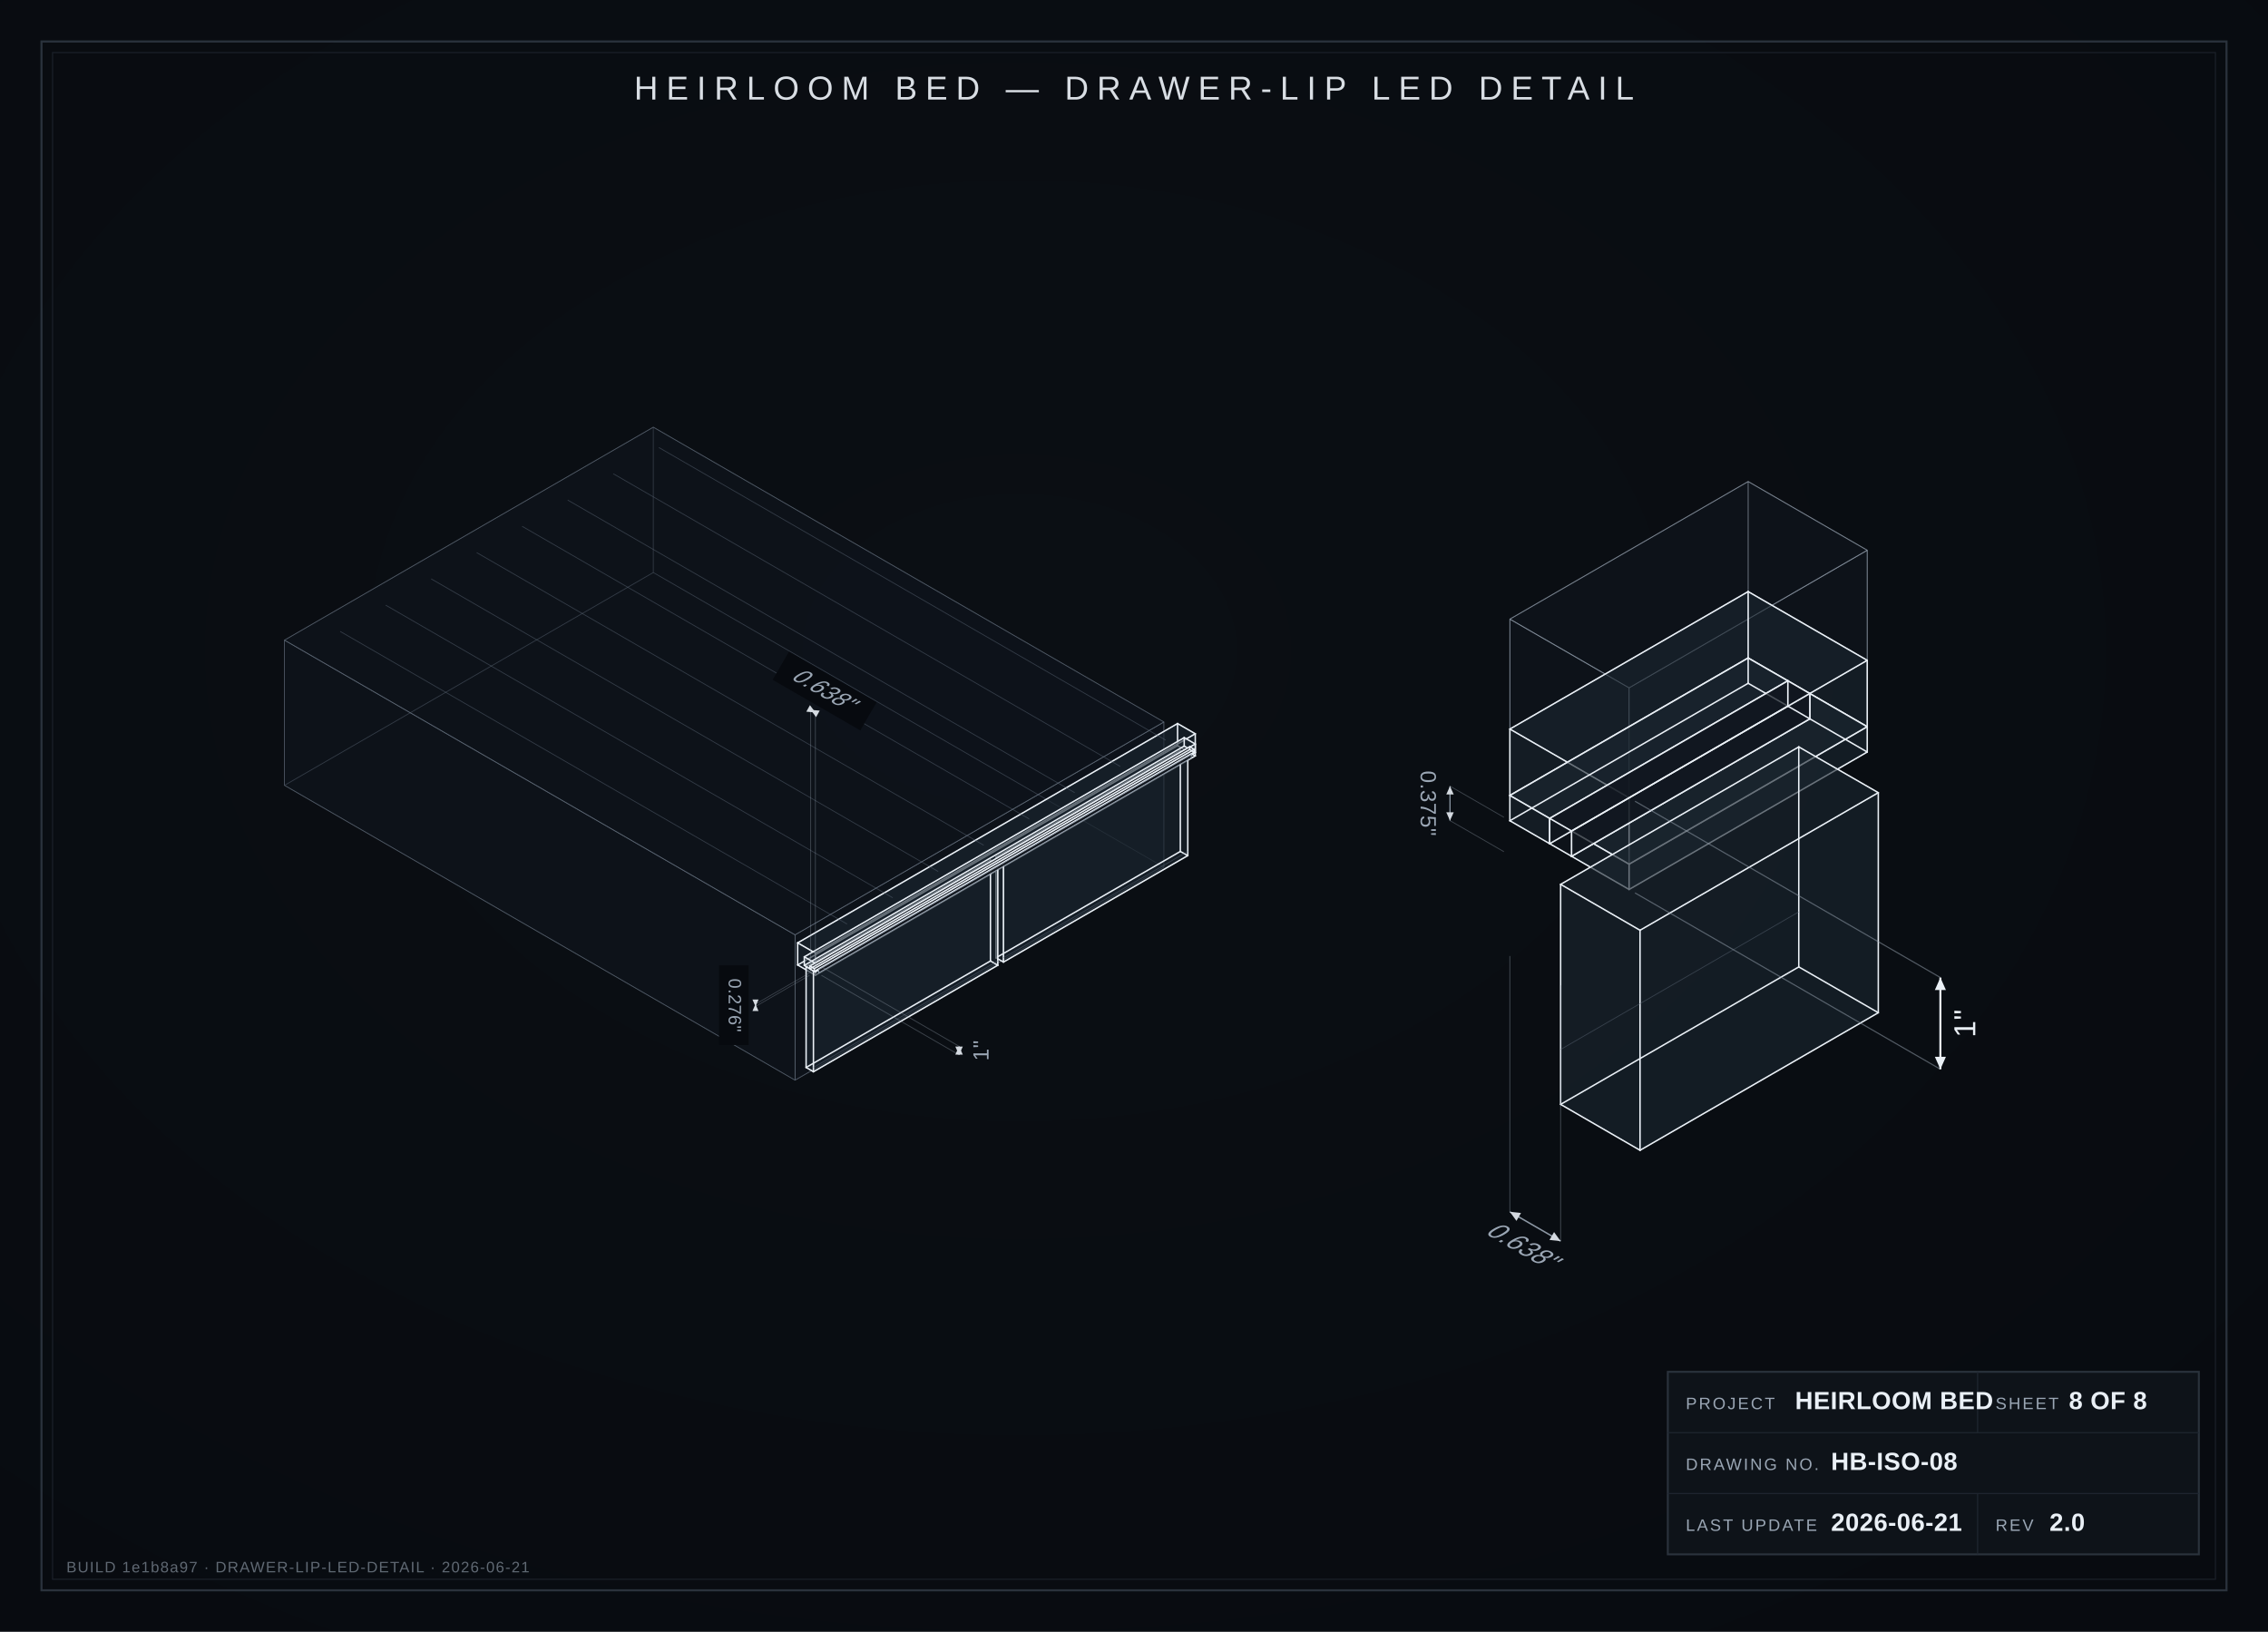
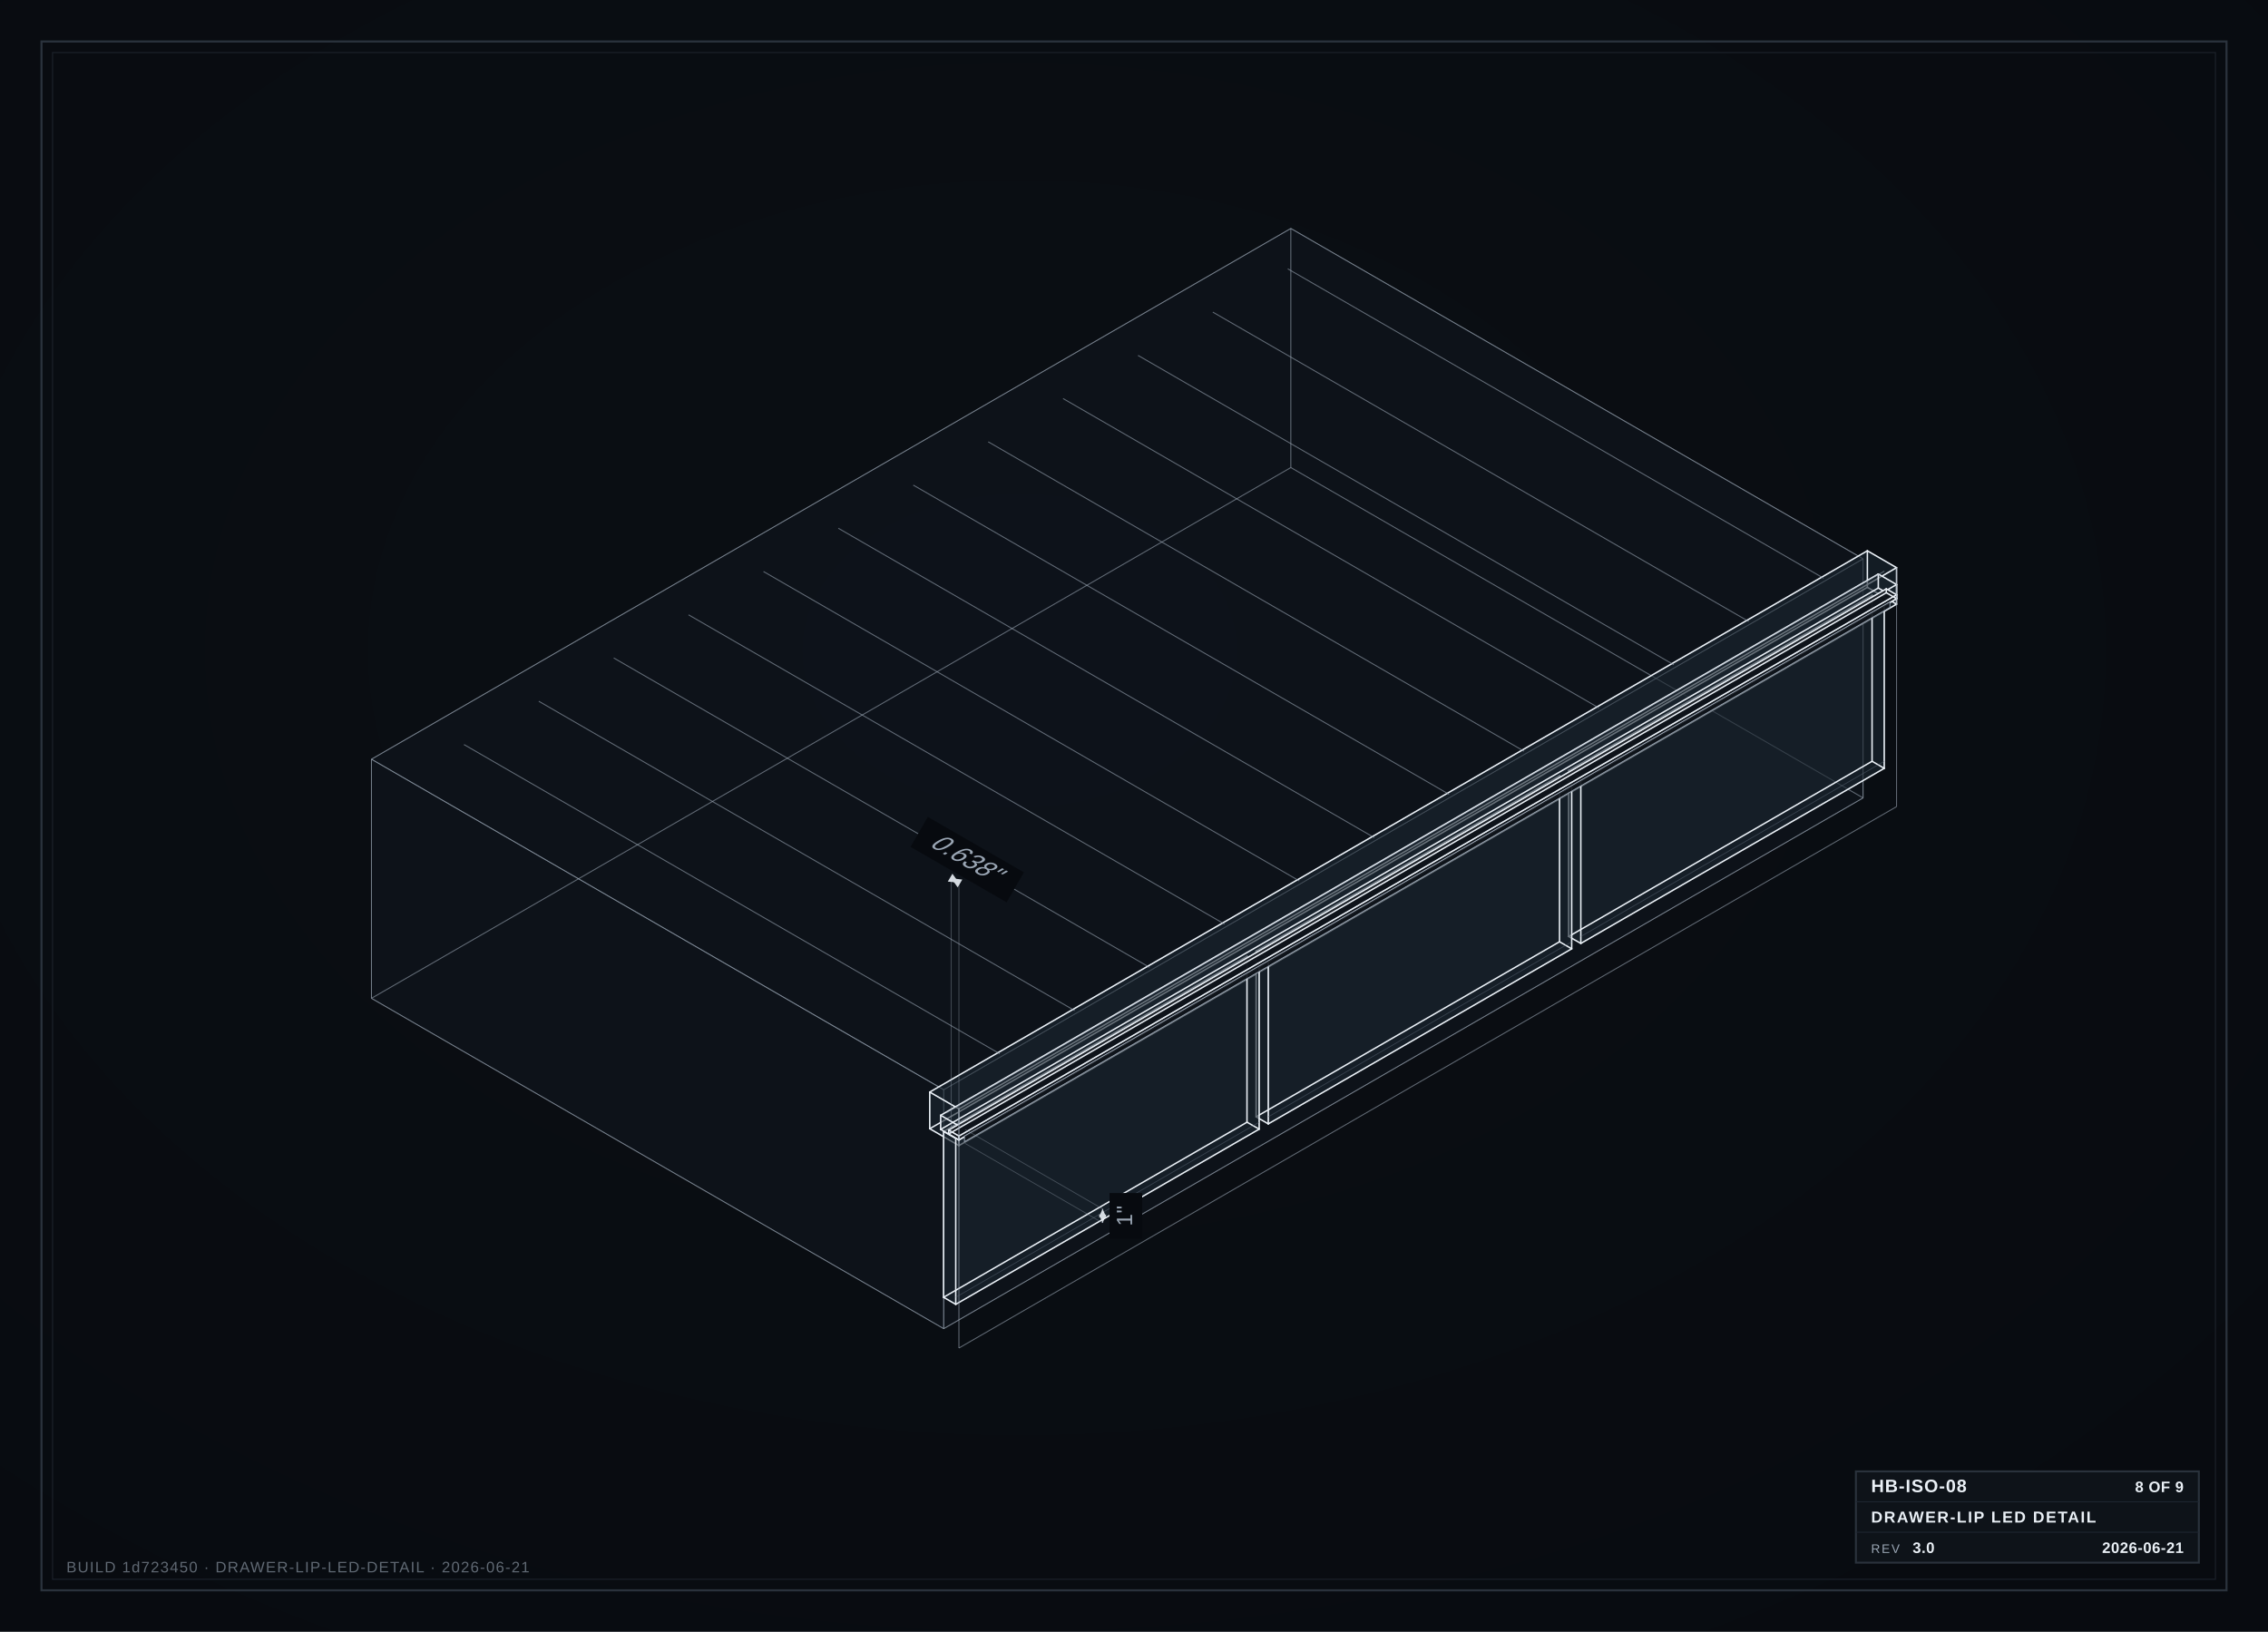
- <svg xmlns="http://www.w3.org/2000/svg" viewBox="0 0 1640 1180" data-bf-class="new-world-isometric" data-bf-sheet="drawer-lip-led-detail" data-bf-view="multi-panel">
+ <svg xmlns="http://www.w3.org/2000/svg" viewBox="0 0 1640 1180" data-bf-class="new-world-isometric" data-bf-sheet="drawer-lip-led-detail" data-bf-view="iso-top">
  <defs>
    <radialGradient id="bg" cx="0.45" cy="0.4" r="0.95">
      <stop offset="0" stop-color="#0B0F14" />
      <stop offset="1" stop-color="#070A0F" />
    </radialGradient>
    <marker id="dimArrow-primary" markerWidth="11" markerHeight="10" refX="9" refY="4" orient="auto-start-reverse" markerUnits="userSpaceOnUse">
      <path d="M0,0 L9,4 L0,8 Z" fill="#EAF0F6" />
    </marker>
    <marker id="dimArrow-secondary" markerWidth="9.4" markerHeight="8.6" refX="7.4" refY="3.3" orient="auto-start-reverse" markerUnits="userSpaceOnUse">
      <path d="M0,0 L7.4,3.3 L0,6.6 Z" fill="#EAF0F6" />
    </marker>
    <marker id="dimArrow-tight" markerWidth="8" markerHeight="7.4" refX="6" refY="2.7" orient="auto-start-reverse" markerUnits="userSpaceOnUse">
      <path d="M0,0 L6,2.7 L0,5.4 Z" fill="#EAF0F6" />
    </marker>
    <marker id="dimArrow-micro" markerWidth="7" markerHeight="6.4" refX="5" refY="2.2" orient="auto-start-reverse" markerUnits="userSpaceOnUse">
      <path d="M0,0 L5,2.2 L0,4.4 Z" fill="#EAF0F6" />
    </marker>
    <style>
      .face   { fill:#1B2530; fill-opacity:0.62; stroke:#9AA6B4; stroke-width:0.5; stroke-opacity:0.5; stroke-linejoin:round; }
      .faceDk { fill:#0E141C; fill-opacity:0.72; stroke:#9AA6B4; stroke-width:0.5; stroke-opacity:0.4; stroke-linejoin:round; }
      .spk    { fill:#0E1218; fill-opacity:0.92; stroke:#9AA6B4; stroke-width:0.6; }
      .metal  { fill:none; stroke:#8B95A1; stroke-width:0.9; }
      .edge   { stroke:#EAF0F6;  stroke-width:1.05; fill:none; stroke-linecap:round; stroke-linejoin:round; }
      .edgeS  { stroke:#9AA6B4; stroke-width:0.7;  fill:none; opacity:0.6; }
      .edgeF  { stroke:#5A6675; stroke-width:0.55; fill:none; opacity:0.5; }
      .explode { stroke:#9AA6B4; stroke-width:0.7; fill:none; stroke-dasharray:2 6; stroke-linecap:round; opacity:0.55; }
      .dimline-primary { stroke:#EAF0F6; stroke-width:1.5; }
      .dimline-secondary { stroke:#9AA6B4; stroke-width:1.05; opacity:0.9; }
      .dimline-tight { stroke:#9AA6B4; stroke-width:0.85; opacity:0.9; }
      .dimline-micro { stroke:#9AA6B4; stroke-width:0.7; opacity:0.9; }
      .ext-primary { stroke:#9AA6B4; stroke-width:0.8; opacity:0.5; }
      .ext-secondary { stroke:#9AA6B4; stroke-width:0.7; opacity:0.35; }
      .ext-tight { stroke:#9AA6B4; stroke-width:0.6; opacity:0.35; }
      .ext-micro { stroke:#9AA6B4; stroke-width:0.5; opacity:0.35; }
      .dimKnockout { fill:#070A0F; stroke:none; }
      /* dimension typography — the ONLY three sizes (07 §3B). The thin halo is ANTI-ALIAS support only, never
         line clearance: the dim line is broken around the number (or the number sits outside it), so no line
         ever runs beneath a glyph. */
      .dimtext { fill:#EAF0F6; font-family:"Helvetica Neue","Segoe UI",Arial,system-ui,sans-serif; letter-spacing:0.3px; paint-order:stroke; stroke:#070A0F; stroke-width:1.1px; }
      .dimP { font-size:22px; }
      .dimS { font-size:18px; fill:#9AA6B4; }
      .dimT { font-size:16px; fill:#9AA6B4; }
      .dimM { font-size:13px; fill:#9AA6B4; }
-       .ttl   { fill:#EAF0F6;    font-family:"Helvetica Neue","Segoe UI",Arial,system-ui,sans-serif; }
-       .tlab  { fill:#9AA6B4; font-family:"Helvetica Neue","Segoe UI",Arial,system-ui,sans-serif; font-size:12px; letter-spacing:1.4px; }
-       .tval  { fill:#EAF0F6;    font-family:"Helvetica Neue","Segoe UI",Arial,system-ui,sans-serif; font-size:18px; letter-spacing:0.3px; font-weight:600; }
+       /* COMPACT title-block typography (07 §3B): the drawing title lives ONLY here (no top sheet title); the
+          title is class="ttl" so it is exempt from the descriptive-label scan and the proof's text.ttl probe. */
+       .ttl   { fill:#EAF0F6;    font-family:"Helvetica Neue","Segoe UI",Arial,system-ui,sans-serif; font-size:11.5px; letter-spacing:1px; font-weight:600; }
+       .tnum  { fill:#EAF0F6;    font-family:"Helvetica Neue","Segoe UI",Arial,system-ui,sans-serif; font-size:13px; letter-spacing:0.6px; font-weight:700; }
+       .tlab  { fill:#9AA6B4; font-family:"Helvetica Neue","Segoe UI",Arial,system-ui,sans-serif; font-size:9px;  letter-spacing:1.1px; }
+       .tval  { fill:#EAF0F6;    font-family:"Helvetica Neue","Segoe UI",Arial,system-ui,sans-serif; font-size:11px; letter-spacing:0.3px; font-weight:600; }
      .wm    { fill:#9AA6B4; font-family:"Helvetica Neue","Segoe UI",Arial,system-ui,sans-serif; font-size:11px; letter-spacing:0.8px; opacity:0.6; }
    </style>
  </defs>
  <rect x="0" y="0" width="1640" height="1180" fill="url(#bg)" />
  <rect x="30" y="30" width="1580" height="1120" fill="none" stroke="#2A323C" stroke-width="1.5" />
  <rect x="38" y="38" width="1564" height="1104" fill="none" stroke="#1A2029" stroke-width="0.8" />
  <g id="iso-model">
-     <path d="M205.7,567.9 L574.9,781.1 L574.9,676 L205.7,462.9 Z" class="faceDk" />
-     <path d="M841.6,627.1 L574.9,781.1 L574.9,676 L841.6,522.1 Z" class="faceDk" />
-     <path d="M472.4,308.9 L841.6,522.1 L574.9,676 L205.7,462.9 Z" class="faceDk" />
-     <line x1="472.4" y1="414" x2="841.6" y2="627.1" class="edgeF" />
-     <line x1="841.6" y1="627.1" x2="841.6" y2="522.1" class="edgeF" />
-     <line x1="841.6" y1="522.1" x2="472.4" y2="308.9" class="edgeF" />
-     <line x1="472.4" y1="308.9" x2="472.4" y2="414" class="edgeF" />
-     <line x1="205.7" y1="567.9" x2="574.9" y2="781.1" class="edgeF" />
-     <line x1="574.9" y1="781.1" x2="574.9" y2="676" class="edgeF" />
-     <line x1="574.9" y1="676" x2="205.7" y2="462.9" class="edgeF" />
-     <line x1="205.7" y1="462.9" x2="205.7" y2="567.9" class="edgeF" />
-     <line x1="472.4" y1="414" x2="205.7" y2="567.9" class="edgeF" />
-     <line x1="841.6" y1="627.1" x2="574.9" y2="781.1" class="edgeF" />
-     <line x1="841.6" y1="522.1" x2="574.9" y2="676" class="edgeF" />
-     <line x1="472.4" y1="308.9" x2="205.7" y2="462.9" class="edgeF" />
-     <path d="M576.8,697.8 L589.6,705.2 L589.6,689.2 L576.8,681.8 Z" class="face" />
-     <path d="M864.3,546.6 L589.6,705.2 L589.6,689.2 L864.3,530.6 Z" class="face" />
-     <path d="M851.5,523.2 L864.3,530.6 L589.6,689.2 L576.8,681.8 Z" class="face" />
-     <line x1="851.5" y1="539.2" x2="864.3" y2="546.6" class="edge" />
-     <line x1="864.3" y1="546.6" x2="864.3" y2="530.6" class="edge" />
-     <line x1="864.3" y1="530.6" x2="851.5" y2="523.2" class="edge" />
-     <line x1="851.5" y1="523.2" x2="851.5" y2="539.2" class="edge" />
-     <line x1="576.8" y1="697.8" x2="589.6" y2="705.2" class="edge" />
-     <line x1="589.6" y1="705.2" x2="589.6" y2="689.2" class="edge" />
-     <line x1="589.6" y1="689.2" x2="576.8" y2="681.8" class="edge" />
-     <line x1="576.8" y1="681.8" x2="576.8" y2="697.8" class="edge" />
-     <line x1="851.5" y1="539.2" x2="576.8" y2="697.8" class="edge" />
-     <line x1="864.3" y1="546.6" x2="589.6" y2="705.2" class="edge" />
-     <line x1="864.3" y1="530.6" x2="589.6" y2="689.2" class="edge" />
-     <line x1="851.5" y1="523.2" x2="576.8" y2="681.8" class="edge" />
-     <path d="M720.2,692.6 L725.6,695.7 L725.6,622.8 L720.2,619.7 Z" class="face" />
-     <path d="M858.9,618.7 L725.6,695.7 L725.6,622.8 L858.9,545.8 Z" class="face" />
-     <path d="M853.5,542.7 L858.9,545.8 L725.6,622.8 L720.2,619.7 Z" class="face" />
-     <line x1="853.5" y1="615.7" x2="858.9" y2="618.7" class="edge" />
-     <line x1="858.9" y1="618.7" x2="858.9" y2="545.8" class="edge" />
-     <line x1="858.9" y1="545.8" x2="853.5" y2="542.7" class="edge" />
-     <line x1="853.5" y1="542.7" x2="853.5" y2="615.7" class="edge" />
-     <line x1="720.2" y1="692.6" x2="725.6" y2="695.7" class="edge" />
-     <line x1="725.6" y1="695.7" x2="725.6" y2="622.8" class="edge" />
-     <line x1="725.6" y1="622.8" x2="720.2" y2="619.7" class="edge" />
-     <line x1="720.2" y1="619.7" x2="720.2" y2="692.6" class="edge" />
-     <line x1="853.5" y1="615.7" x2="720.2" y2="692.6" class="edge" />
-     <line x1="858.9" y1="618.7" x2="725.6" y2="695.7" class="edge" />
-     <line x1="858.9" y1="545.8" x2="725.6" y2="622.8" class="edge" />
-     <line x1="853.5" y1="542.7" x2="720.2" y2="619.7" class="edge" />
-     <path d="M582.9,771.9 L588.2,775 L588.2,702.1 L582.9,699 Z" class="face" />
-     <path d="M721.5,698 L588.2,775 L588.2,702.1 L721.5,625.1 Z" class="face" />
-     <path d="M716.2,622 L721.5,625.1 L588.2,702.1 L582.9,699 Z" class="face" />
-     <line x1="716.2" y1="694.9" x2="721.5" y2="698" class="edge" />
-     <line x1="721.5" y1="698" x2="721.5" y2="625.1" class="edge" />
-     <line x1="721.5" y1="625.1" x2="716.2" y2="622" class="edge" />
-     <line x1="716.2" y1="622" x2="716.2" y2="694.9" class="edge" />
-     <line x1="582.9" y1="771.9" x2="588.2" y2="775" class="edge" />
-     <line x1="588.2" y1="775" x2="588.2" y2="702.1" class="edge" />
-     <line x1="588.2" y1="702.1" x2="582.9" y2="699" class="edge" />
-     <line x1="582.9" y1="699" x2="582.9" y2="771.9" class="edge" />
-     <line x1="716.2" y1="694.9" x2="582.9" y2="771.9" class="edge" />
-     <line x1="721.5" y1="698" x2="588.2" y2="775" class="edge" />
-     <line x1="721.5" y1="625.1" x2="588.2" y2="702.1" class="edge" />
-     <line x1="716.2" y1="622" x2="582.9" y2="699" class="edge" />
-     <path d="M581.6,698.1 L589.6,702.8 L589.6,696.6 L581.6,691.9 Z" class="face" />
-     <path d="M864.3,544.2 L589.6,702.8 L589.6,696.6 L864.3,538 Z" class="face" />
-     <path d="M856.3,533.4 L864.3,538 L589.6,696.6 L581.6,691.9 Z" class="face" />
-     <line x1="856.3" y1="539.5" x2="864.3" y2="544.2" class="edge" />
-     <line x1="864.3" y1="544.2" x2="864.3" y2="538" class="edge" />
-     <line x1="864.3" y1="538" x2="856.3" y2="533.4" class="edge" />
-     <line x1="856.3" y1="533.4" x2="856.3" y2="539.5" class="edge" />
-     <line x1="581.6" y1="698.1" x2="589.6" y2="702.8" class="edge" />
-     <line x1="589.6" y1="702.8" x2="589.6" y2="696.6" class="edge" />
-     <line x1="589.6" y1="696.6" x2="581.6" y2="691.9" class="edge" />
-     <line x1="581.6" y1="691.9" x2="581.6" y2="698.1" class="edge" />
-     <line x1="856.3" y1="539.5" x2="581.6" y2="698.1" class="edge" />
-     <line x1="864.3" y1="544.2" x2="589.6" y2="702.8" class="edge" />
-     <line x1="864.3" y1="538" x2="589.6" y2="696.6" class="edge" />
-     <line x1="856.3" y1="533.4" x2="581.6" y2="691.9" class="edge" />
-     <path d="M585.6,700.6 L588.8,702.5 L588.8,700.4 L585.6,698.6 Z" class="spk" />
-     <path d="M863.5,543.9 L588.8,702.5 L588.8,700.4 L863.5,541.9 Z" class="spk" />
-     <path d="M860.3,540 L863.5,541.9 L588.8,700.4 L585.6,698.6 Z" class="spk" />
-     <line x1="860.3" y1="542" x2="863.5" y2="543.9" class="edge" />
-     <line x1="863.5" y1="543.9" x2="863.5" y2="541.9" class="edge" />
-     <line x1="863.5" y1="541.9" x2="860.3" y2="540" class="edge" />
-     <line x1="860.3" y1="540" x2="860.3" y2="542" class="edge" />
-     <line x1="585.6" y1="700.6" x2="588.8" y2="702.5" class="edge" />
-     <line x1="588.8" y1="702.5" x2="588.8" y2="700.4" class="edge" />
-     <line x1="588.8" y1="700.4" x2="585.6" y2="698.6" class="edge" />
-     <line x1="585.6" y1="698.6" x2="585.6" y2="700.6" class="edge" />
-     <line x1="860.3" y1="542" x2="585.6" y2="700.6" class="edge" />
-     <line x1="863.5" y1="543.9" x2="588.8" y2="702.5" class="edge" />
-     <line x1="863.5" y1="541.9" x2="588.8" y2="700.4" class="edge" />
-     <line x1="860.3" y1="540" x2="585.6" y2="698.6" class="edge" />
-     <path d="M861.4,548 L592,703.5 L592,701.1 L861.4,545.6 Z" class="spk" />
-     <line x1="476.4" y1="323.6" x2="842.9" y2="535.2" class="edgeF" />
-     <line x1="443.5" y1="342.6" x2="810" y2="554.2" class="edgeF" />
-     <line x1="410.5" y1="361.6" x2="777.1" y2="573.2" class="edgeF" />
-     <line x1="377.6" y1="380.6" x2="744.2" y2="592.2" class="edgeF" />
-     <line x1="344.7" y1="399.6" x2="711.3" y2="611.2" class="edgeF" />
-     <line x1="311.8" y1="418.6" x2="678.4" y2="630.2" class="edgeF" />
-     <line x1="278.9" y1="437.6" x2="645.5" y2="649.2" class="edgeF" />
-     <line x1="246" y1="456.6" x2="612.5" y2="668.2" class="edgeF" />
-     <line x1="858.9" y1="615.7" x2="725.6" y2="692.6" class="edgeF" />
-     <line x1="721.5" y1="694.9" x2="588.2" y2="771.9" class="edgeF" />
-     <path d="M1091.8,527.2 L1178,576.9 L1178,497.4 L1091.8,447.7 Z" class="faceDk" />
-     <path d="M1350.2,477.5 L1178,576.9 L1178,497.4 L1350.2,397.9 Z" class="faceDk" />
-     <path d="M1264.1,348.2 L1350.2,397.9 L1178,497.4 L1091.8,447.7 Z" class="faceDk" />
-     <line x1="1264.1" y1="427.8" x2="1350.2" y2="477.5" class="edgeS" />
-     <line x1="1350.2" y1="477.5" x2="1350.2" y2="397.9" class="edgeS" />
-     <line x1="1350.2" y1="397.9" x2="1264.1" y2="348.2" class="edgeS" />
-     <line x1="1264.1" y1="348.2" x2="1264.1" y2="427.8" class="edgeS" />
-     <line x1="1091.8" y1="527.2" x2="1178" y2="576.9" class="edgeS" />
-     <line x1="1178" y1="576.9" x2="1178" y2="497.4" class="edgeS" />
-     <line x1="1178" y1="497.4" x2="1091.8" y2="447.7" class="edgeS" />
-     <line x1="1091.8" y1="447.7" x2="1091.8" y2="527.2" class="edgeS" />
-     <line x1="1264.1" y1="427.8" x2="1091.8" y2="527.2" class="edgeS" />
-     <line x1="1350.2" y1="477.5" x2="1178" y2="576.9" class="edgeS" />
-     <line x1="1350.2" y1="397.9" x2="1178" y2="497.4" class="edgeS" />
-     <line x1="1264.1" y1="348.2" x2="1091.8" y2="447.7" class="edgeS" />
-     <path d="M1091.8,575.2 L1178,624.9 L1178,576.9 L1091.8,527.2 Z" class="face" />
-     <path d="M1350.2,525.5 L1178,624.9 L1178,576.9 L1350.2,477.5 Z" class="face" />
-     <path d="M1264.1,427.8 L1350.2,477.5 L1178,576.9 L1091.8,527.2 Z" class="face" />
-     <line x1="1264.1" y1="475.8" x2="1350.2" y2="525.5" class="edge" />
-     <line x1="1350.2" y1="525.5" x2="1350.2" y2="477.5" class="edge" />
-     <line x1="1350.2" y1="477.5" x2="1264.1" y2="427.8" class="edge" />
-     <line x1="1264.1" y1="427.8" x2="1264.1" y2="475.8" class="edge" />
-     <line x1="1091.8" y1="575.2" x2="1178" y2="624.9" class="edge" />
-     <line x1="1178" y1="624.9" x2="1178" y2="576.9" class="edge" />
-     <line x1="1178" y1="576.9" x2="1091.8" y2="527.2" class="edge" />
-     <line x1="1091.8" y1="527.2" x2="1091.8" y2="575.2" class="edge" />
-     <line x1="1264.1" y1="475.8" x2="1091.8" y2="575.2" class="edge" />
-     <line x1="1350.2" y1="525.5" x2="1178" y2="624.9" class="edge" />
-     <line x1="1350.2" y1="477.5" x2="1178" y2="576.9" class="edge" />
-     <line x1="1264.1" y1="427.8" x2="1091.8" y2="527.2" class="edge" />
-     <path d="M1091.8,593.5 L1120.6,610.1 L1120.6,591.8 L1091.8,575.2 Z" class="face" />
-     <path d="M1292.8,510.6 L1120.6,610.1 L1120.6,591.8 L1292.8,492.3 Z" class="face" />
-     <path d="M1264.1,475.8 L1292.8,492.3 L1120.6,591.8 L1091.8,575.2 Z" class="face" />
-     <line x1="1264.1" y1="494.1" x2="1292.8" y2="510.6" class="edge" />
-     <line x1="1292.8" y1="510.6" x2="1292.8" y2="492.3" class="edge" />
-     <line x1="1292.8" y1="492.3" x2="1264.1" y2="475.8" class="edge" />
-     <line x1="1264.1" y1="475.8" x2="1264.1" y2="494.1" class="edge" />
-     <line x1="1091.8" y1="593.5" x2="1120.6" y2="610.1" class="edge" />
-     <line x1="1120.6" y1="610.1" x2="1120.6" y2="591.8" class="edge" />
-     <line x1="1120.6" y1="591.8" x2="1091.8" y2="575.2" class="edge" />
-     <line x1="1091.8" y1="575.2" x2="1091.8" y2="593.5" class="edge" />
-     <line x1="1264.1" y1="494.1" x2="1091.8" y2="593.5" class="edge" />
-     <line x1="1292.8" y1="510.6" x2="1120.6" y2="610.1" class="edge" />
-     <line x1="1292.8" y1="492.3" x2="1120.6" y2="591.8" class="edge" />
-     <line x1="1264.1" y1="475.8" x2="1091.8" y2="575.2" class="edge" />
-     <path d="M1136.4,619.2 L1178,643.2 L1178,624.9 L1136.4,600.9 Z" class="face" />
-     <path d="M1350.2,543.8 L1178,643.2 L1178,624.9 L1350.2,525.5 Z" class="face" />
-     <path d="M1308.7,501.5 L1350.2,525.5 L1178,624.9 L1136.4,600.9 Z" class="face" />
-     <line x1="1308.7" y1="519.8" x2="1350.2" y2="543.8" class="edge" />
-     <line x1="1350.2" y1="543.8" x2="1350.2" y2="525.5" class="edge" />
-     <line x1="1350.2" y1="525.5" x2="1308.7" y2="501.5" class="edge" />
-     <line x1="1308.7" y1="501.5" x2="1308.7" y2="519.8" class="edge" />
-     <line x1="1136.4" y1="619.2" x2="1178" y2="643.2" class="edge" />
-     <line x1="1178" y1="643.2" x2="1178" y2="624.9" class="edge" />
-     <line x1="1178" y1="624.9" x2="1136.4" y2="600.9" class="edge" />
-     <line x1="1136.4" y1="600.9" x2="1136.4" y2="619.2" class="edge" />
-     <line x1="1308.7" y1="519.8" x2="1136.4" y2="619.2" class="edge" />
-     <line x1="1350.2" y1="543.8" x2="1178" y2="643.2" class="edge" />
-     <line x1="1350.2" y1="525.5" x2="1178" y2="624.9" class="edge" />
-     <line x1="1308.7" y1="501.5" x2="1136.4" y2="600.9" class="edge" />
-     <path d="M1120.6,610.1 L1136.4,619.2 L1136.4,600.9 L1120.6,591.8 Z" class="faceDk" />
-     <path d="M1308.7,519.8 L1136.4,619.2 L1136.4,600.9 L1308.7,501.5 Z" class="faceDk" />
-     <path d="M1292.8,492.3 L1308.7,501.5 L1136.4,600.9 L1120.6,591.8 Z" class="faceDk" />
-     <line x1="1292.8" y1="510.6" x2="1308.7" y2="519.8" class="edge" />
-     <line x1="1308.7" y1="519.8" x2="1308.7" y2="501.5" class="edge" />
-     <line x1="1308.7" y1="501.5" x2="1292.8" y2="492.3" class="edge" />
-     <line x1="1292.8" y1="492.3" x2="1292.8" y2="510.6" class="edge" />
-     <line x1="1120.6" y1="610.1" x2="1136.4" y2="619.2" class="edge" />
-     <line x1="1136.4" y1="619.2" x2="1136.4" y2="600.9" class="edge" />
-     <line x1="1136.4" y1="600.9" x2="1120.6" y2="591.8" class="edge" />
-     <line x1="1120.6" y1="591.8" x2="1120.6" y2="610.1" class="edge" />
-     <line x1="1292.8" y1="510.6" x2="1120.6" y2="610.1" class="edge" />
-     <line x1="1308.7" y1="519.8" x2="1136.4" y2="619.2" class="edge" />
-     <line x1="1308.7" y1="501.5" x2="1136.4" y2="600.9" class="edge" />
-     <line x1="1292.8" y1="492.3" x2="1120.6" y2="591.8" class="edge" />
-     <path d="M1128.5,798.6 L1185.9,831.8 L1185.9,672.7 L1128.5,639.5 Z" class="face" />
-     <path d="M1358.2,732.3 L1185.9,831.8 L1185.9,672.7 L1358.2,573.2 Z" class="face" />
-     <path d="M1300.7,540.1 L1358.2,573.2 L1185.9,672.7 L1128.5,639.5 Z" class="face" />
-     <line x1="1300.7" y1="699.2" x2="1358.2" y2="732.3" class="edge" />
-     <line x1="1358.2" y1="732.3" x2="1358.2" y2="573.2" class="edge" />
-     <line x1="1358.2" y1="573.2" x2="1300.7" y2="540.1" class="edge" />
-     <line x1="1300.7" y1="540.1" x2="1300.7" y2="699.2" class="edge" />
-     <line x1="1128.5" y1="798.6" x2="1185.9" y2="831.8" class="edge" />
-     <line x1="1185.9" y1="831.8" x2="1185.9" y2="672.7" class="edge" />
-     <line x1="1185.9" y1="672.7" x2="1128.5" y2="639.5" class="edge" />
-     <line x1="1128.5" y1="639.5" x2="1128.5" y2="798.6" class="edge" />
-     <line x1="1300.7" y1="699.2" x2="1128.5" y2="798.6" class="edge" />
-     <line x1="1358.2" y1="732.3" x2="1185.9" y2="831.8" class="edge" />
-     <line x1="1358.2" y1="573.2" x2="1185.9" y2="672.7" class="edge" />
-     <line x1="1300.7" y1="540.1" x2="1128.5" y2="639.5" class="edge" />
-     <line x1="1300.7" y1="659.4" x2="1128.5" y2="758.9" class="edgeF" />
+     <path d="M268.6,721.9 L682.4,960.8 L682.4,788 L268.6,549 Z" class="faceDk" />
+     <path d="M1347.2,577 L682.4,960.8 L682.4,788 L1347.2,404.1 Z" class="faceDk" />
+     <path d="M933.4,165.2 L1347.2,404.1 L682.4,788 L268.6,549 Z" class="faceDk" />
+     <line x1="933.4" y1="338.1" x2="1347.2" y2="577" class="edgeS" />
+     <line x1="1347.2" y1="577" x2="1347.2" y2="404.1" class="edgeS" />
+     <line x1="1347.2" y1="404.1" x2="933.4" y2="165.2" class="edgeS" />
+     <line x1="933.4" y1="165.2" x2="933.4" y2="338.1" class="edgeS" />
+     <line x1="268.6" y1="721.9" x2="682.4" y2="960.8" class="edgeS" />
+     <line x1="682.4" y1="960.8" x2="682.4" y2="788" class="edgeS" />
+     <line x1="682.4" y1="788" x2="268.6" y2="549" class="edgeS" />
+     <line x1="268.6" y1="549" x2="268.6" y2="721.9" class="edgeS" />
+     <line x1="933.4" y1="338.1" x2="268.6" y2="721.9" class="edgeS" />
+     <line x1="1347.2" y1="577" x2="682.4" y2="960.8" class="edgeS" />
+     <line x1="1347.2" y1="404.1" x2="682.4" y2="788" class="edgeS" />
+     <line x1="933.4" y1="165.2" x2="268.6" y2="549" class="edgeS" />
+     <path d="M672.3,816.2 L693.4,828.4 L693.4,801.9 L672.3,789.7 Z" class="face" />
+     <path d="M1371.4,436.9 L693.4,828.4 L693.4,801.9 L1371.4,410.5 Z" class="face" />
+     <path d="M1350.3,398.3 L1371.4,410.5 L693.4,801.9 L672.3,789.7 Z" class="face" />
+     <line x1="1350.3" y1="424.7" x2="1371.4" y2="436.9" class="edge" />
+     <line x1="1371.4" y1="436.9" x2="1371.4" y2="410.5" class="edge" />
+     <line x1="1371.4" y1="410.5" x2="1350.3" y2="398.3" class="edge" />
+     <line x1="1350.3" y1="398.3" x2="1350.3" y2="424.7" class="edge" />
+     <line x1="672.3" y1="816.2" x2="693.4" y2="828.4" class="edge" />
+     <line x1="693.4" y1="828.4" x2="693.4" y2="801.9" class="edge" />
+     <line x1="693.4" y1="801.9" x2="672.3" y2="789.7" class="edge" />
+     <line x1="672.3" y1="789.7" x2="672.3" y2="816.2" class="edge" />
+     <line x1="1350.3" y1="424.7" x2="672.3" y2="816.2" class="edge" />
+     <line x1="1371.4" y1="436.9" x2="693.4" y2="828.4" class="edge" />
+     <line x1="1371.4" y1="410.5" x2="693.4" y2="801.9" class="edge" />
+     <line x1="1350.3" y1="398.3" x2="672.3" y2="789.7" class="edge" />
+     <path d="M1134.3,677.2 L1143.1,682.2 L1143.1,562.3 L1134.3,557.2 Z" class="face" />
+     <path d="M1362.5,555.6 L1143.1,682.2 L1143.1,562.3 L1362.5,435.6 Z" class="face" />
+     <path d="M1353.7,430.5 L1362.5,435.6 L1143.1,562.3 L1134.3,557.2 Z" class="face" />
+     <line x1="1353.7" y1="550.5" x2="1362.5" y2="555.6" class="edge" />
+     <line x1="1362.5" y1="555.6" x2="1362.5" y2="435.6" class="edge" />
+     <line x1="1362.5" y1="435.6" x2="1353.7" y2="430.5" class="edge" />
+     <line x1="1353.7" y1="430.5" x2="1353.7" y2="550.5" class="edge" />
+     <line x1="1134.3" y1="677.2" x2="1143.1" y2="682.2" class="edge" />
+     <line x1="1143.1" y1="682.2" x2="1143.1" y2="562.3" class="edge" />
+     <line x1="1143.1" y1="562.3" x2="1134.3" y2="557.2" class="edge" />
+     <line x1="1134.3" y1="557.2" x2="1134.3" y2="677.2" class="edge" />
+     <line x1="1353.7" y1="550.5" x2="1134.3" y2="677.2" class="edge" />
+     <line x1="1362.5" y1="555.6" x2="1143.1" y2="682.2" class="edge" />
+     <line x1="1362.5" y1="435.6" x2="1143.1" y2="562.3" class="edge" />
+     <line x1="1353.7" y1="430.5" x2="1134.3" y2="557.2" class="edge" />
+     <path d="M908.3,807.6 L917.1,812.7 L917.1,692.8 L908.3,687.7 Z" class="face" />
+     <path d="M1136.5,686.1 L917.1,812.7 L917.1,692.8 L1136.5,566.1 Z" class="face" />
+     <path d="M1127.7,561 L1136.5,566.1 L917.1,692.8 L908.3,687.7 Z" class="face" />
+     <line x1="1127.7" y1="681" x2="1136.5" y2="686.1" class="edge" />
+     <line x1="1136.5" y1="686.1" x2="1136.5" y2="566.1" class="edge" />
+     <line x1="1136.5" y1="566.1" x2="1127.7" y2="561" class="edge" />
+     <line x1="1127.7" y1="561" x2="1127.7" y2="681" class="edge" />
+     <line x1="908.3" y1="807.6" x2="917.1" y2="812.7" class="edge" />
+     <line x1="917.1" y1="812.7" x2="917.1" y2="692.8" class="edge" />
+     <line x1="917.1" y1="692.8" x2="908.3" y2="687.7" class="edge" />
+     <line x1="908.3" y1="687.7" x2="908.3" y2="807.6" class="edge" />
+     <line x1="1127.7" y1="681" x2="908.3" y2="807.6" class="edge" />
+     <line x1="1136.5" y1="686.1" x2="917.1" y2="812.7" class="edge" />
+     <line x1="1136.5" y1="566.1" x2="917.1" y2="692.8" class="edge" />
+     <line x1="1127.7" y1="561" x2="908.3" y2="687.7" class="edge" />
+     <path d="M682.3,938.1 L691.1,943.2 L691.1,823.2 L682.3,818.2 Z" class="face" />
+     <path d="M910.5,816.5 L691.1,943.2 L691.1,823.2 L910.5,696.6 Z" class="face" />
+     <path d="M901.7,691.5 L910.5,696.6 L691.1,823.2 L682.3,818.2 Z" class="face" />
+     <line x1="901.7" y1="811.5" x2="910.5" y2="816.5" class="edge" />
+     <line x1="910.5" y1="816.5" x2="910.5" y2="696.6" class="edge" />
+     <line x1="910.5" y1="696.6" x2="901.7" y2="691.5" class="edge" />
+     <line x1="901.7" y1="691.5" x2="901.7" y2="811.5" class="edge" />
+     <line x1="682.3" y1="938.1" x2="691.1" y2="943.2" class="edge" />
+     <line x1="691.1" y1="943.2" x2="691.1" y2="823.2" class="edge" />
+     <line x1="691.1" y1="823.2" x2="682.3" y2="818.2" class="edge" />
+     <line x1="682.3" y1="818.2" x2="682.3" y2="938.1" class="edge" />
+     <line x1="901.7" y1="811.5" x2="682.3" y2="938.1" class="edge" />
+     <line x1="910.5" y1="816.5" x2="691.1" y2="943.2" class="edge" />
+     <line x1="910.5" y1="696.6" x2="691.1" y2="823.2" class="edge" />
+     <line x1="901.7" y1="691.5" x2="682.3" y2="818.2" class="edge" />
+     <path d="M680.2,816.7 L693.4,824.3 L693.4,814.2 L680.2,806.5 Z" class="face" />
+     <path d="M1371.4,432.9 L693.4,824.3 L693.4,814.2 L1371.4,422.7 Z" class="face" />
+     <path d="M1358.2,415.1 L1371.4,422.7 L693.4,814.2 L680.2,806.5 Z" class="face" />
+     <line x1="1358.2" y1="425.2" x2="1371.4" y2="432.9" class="edge" />
+     <line x1="1371.4" y1="432.9" x2="1371.4" y2="422.7" class="edge" />
+     <line x1="1371.4" y1="422.7" x2="1358.2" y2="415.1" class="edge" />
+     <line x1="1358.2" y1="415.1" x2="1358.2" y2="425.2" class="edge" />
+     <line x1="680.2" y1="816.7" x2="693.4" y2="824.3" class="edge" />
+     <line x1="693.4" y1="824.3" x2="693.4" y2="814.2" class="edge" />
+     <line x1="693.4" y1="814.2" x2="680.2" y2="806.5" class="edge" />
+     <line x1="680.2" y1="806.5" x2="680.2" y2="816.7" class="edge" />
+     <line x1="1358.2" y1="425.2" x2="680.2" y2="816.7" class="edge" />
+     <line x1="1371.4" y1="432.9" x2="693.4" y2="824.3" class="edge" />
+     <line x1="1371.4" y1="422.7" x2="693.4" y2="814.2" class="edge" />
+     <line x1="1358.2" y1="415.1" x2="680.2" y2="806.5" class="edge" />
+     <path d="M686,820 L693.4,824.3 L693.4,821.5 L686,817.2 Z" class="spk" />
+     <path d="M1371.4,432.9 L693.4,824.3 L693.4,821.5 L1371.4,430.1 Z" class="spk" />
+     <path d="M1364,425.8 L1371.4,430.1 L693.4,821.5 L686,817.2 Z" class="spk" />
+     <line x1="1364" y1="428.6" x2="1371.4" y2="432.9" class="edge" />
+     <line x1="1371.4" y1="432.9" x2="1371.4" y2="430.1" class="edge" />
+     <line x1="1371.4" y1="430.1" x2="1364" y2="425.8" class="edge" />
+     <line x1="1364" y1="425.8" x2="1364" y2="428.6" class="edge" />
+     <line x1="686" y1="820" x2="693.4" y2="824.3" class="edge" />
+     <line x1="693.4" y1="824.3" x2="693.4" y2="821.5" class="edge" />
+     <line x1="693.4" y1="821.5" x2="686" y2="817.2" class="edge" />
+     <line x1="686" y1="817.2" x2="686" y2="820" class="edge" />
+     <line x1="1364" y1="428.6" x2="686" y2="820" class="edge" />
+     <line x1="1371.4" y1="432.9" x2="693.4" y2="824.3" class="edge" />
+     <line x1="1371.4" y1="430.1" x2="693.4" y2="821.5" class="edge" />
+     <line x1="1364" y1="425.8" x2="686" y2="817.2" class="edge" />
+     <path d="M1366.6,439.2 L697.4,825.6 L697.4,821.5 L1366.6,435.2 Z" class="spk" />
+     <line x1="931.2" y1="194.4" x2="1318.6" y2="418.1" class="edgeS" />
+     <line x1="877" y1="225.7" x2="1264.5" y2="449.4" class="edgeS" />
+     <line x1="822.9" y1="257" x2="1210.3" y2="480.7" class="edgeS" />
+     <line x1="768.7" y1="288.2" x2="1156.1" y2="511.9" class="edgeS" />
+     <line x1="714.6" y1="319.5" x2="1102" y2="543.2" class="edgeS" />
+     <line x1="660.4" y1="350.8" x2="1047.8" y2="574.4" class="edgeS" />
+     <line x1="606.2" y1="382" x2="993.7" y2="605.7" class="edgeS" />
+     <line x1="552.1" y1="413.3" x2="939.5" y2="637" class="edgeS" />
+     <line x1="497.9" y1="444.6" x2="885.4" y2="668.2" class="edgeS" />
+     <line x1="443.8" y1="475.8" x2="831.2" y2="699.5" class="edgeS" />
+     <line x1="389.6" y1="507.1" x2="777.1" y2="730.8" class="edgeS" />
+     <line x1="335.5" y1="538.4" x2="722.9" y2="762" class="edgeS" />
+     <line x1="1362.6" y1="413" x2="684.6" y2="804.5" class="edgeS" />
+     <line x1="1371.4" y1="583.3" x2="693.4" y2="974.8" class="edgeS" />
+     <line x1="1371.4" y1="583.3" x2="1371.4" y2="410.5" class="edgeS" />
+     <line x1="693.4" y1="974.8" x2="693.4" y2="801.9" class="edgeS" />
+     <line x1="1362.5" y1="550.5" x2="1143.1" y2="677.2" class="edgeF" />
+     <line x1="1136.5" y1="681" x2="917.1" y2="807.6" class="edgeF" />
+     <line x1="910.5" y1="811.5" x2="691.1" y2="938.1" class="edgeF" />
  </g>
  <g id="iso-dimensions">
-     <path d="M622.1,528.2 L558.7,491.6 L570.5,471.2 L633.9,507.8 Z" class="dimKnockout" />
-     <path d="M519.9,755.7 L519.9,698.1 L541.3,698.1 L541.3,755.7 Z" class="dimKnockout" />
-     <line x1="594" y1="705.3" x2="693.5" y2="762.8" class="ext-tight" />
-     <line x1="594" y1="699.1" x2="693.5" y2="756.6" class="ext-tight" />
-     <line x1="693.5" y1="762.8" x2="693.5" y2="756.6" class="dimline-tight" marker-start="url(#dimArrow-tight)" marker-end="url(#dimArrow-tight)" />
-     <text transform="translate(710.3 759.7) rotate(-90)" class="dimtext dimT" text-anchor="middle" dominant-baseline="middle">1"</text>
-     <line x1="589.6" y1="700.2" x2="589.6" y2="515.2" class="ext-tight" />
-     <line x1="586.2" y1="698.3" x2="586.2" y2="513.3" class="ext-tight" />
-     <line x1="589.6" y1="515.2" x2="586.2" y2="513.3" class="dimline-tight" marker-start="url(#dimArrow-tight)" marker-end="url(#dimArrow-tight)" />
-     <text transform="translate(596.3 499.7) rotate(30) skewX(-30)" class="dimtext dimT" text-anchor="middle" dominant-baseline="middle">0.638"</text>
-     <line x1="585.3" y1="705.3" x2="546.3" y2="727.8" class="ext-micro" />
-     <line x1="585.3" y1="703.6" x2="546.3" y2="726.1" class="ext-micro" />
-     <line x1="546.3" y1="727.8" x2="546.3" y2="726.1" class="dimline-micro" marker-start="url(#dimArrow-micro)" marker-end="url(#dimArrow-micro)" />
-     <text transform="translate(530.6 726.9) rotate(90)" class="dimtext dimM" text-anchor="middle" dominant-baseline="middle">0.276"</text>
-     <line x1="1182.3" y1="645.7" x2="1403.1" y2="773.2" class="ext-primary" />
-     <line x1="1182.3" y1="579.4" x2="1403.1" y2="706.9" class="ext-primary" />
-     <line x1="1403.1" y1="773.2" x2="1403.1" y2="706.9" class="dimline-primary" marker-start="url(#dimArrow-primary)" marker-end="url(#dimArrow-primary)" />
-     <text transform="translate(1422.1 740.1) rotate(-90)" class="dimtext dimP" text-anchor="middle" dominant-baseline="middle">1"</text>
-     <line x1="1087.5" y1="615.9" x2="1048.5" y2="593.4" class="ext-tight" />
-     <line x1="1087.5" y1="591" x2="1048.5" y2="568.5" class="ext-tight" />
-     <line x1="1048.5" y1="593.4" x2="1048.5" y2="568.5" class="dimline-tight" marker-start="url(#dimArrow-tight)" marker-end="url(#dimArrow-tight)" />
-     <text transform="translate(1031.8 580.9) rotate(90)" class="dimtext dimT" text-anchor="middle" dominant-baseline="middle">0.375"</text>
-     <line x1="1091.8" y1="691.3" x2="1091.8" y2="876.3" class="ext-secondary" />
-     <line x1="1128.5" y1="712.5" x2="1128.5" y2="897.5" class="ext-secondary" />
-     <line x1="1091.8" y1="876.3" x2="1128.5" y2="897.5" class="dimline-secondary" marker-start="url(#dimArrow-secondary)" marker-end="url(#dimArrow-secondary)" />
-     <text transform="translate(1101.4 902) rotate(30) skewX(-30)" class="dimtext dimS" text-anchor="middle" dominant-baseline="middle">0.638"</text>
+     <path d="M802.3,895.7 L802.3,862.7 L825.9,862.7 L825.9,895.7 Z" class="dimKnockout" />
+     <path d="M727.9,652.5 L658.4,612.4 L670.9,590.7 L740.4,630.8 Z" class="dimKnockout" />
+     <line x1="697.8" y1="826.8" x2="797.3" y2="884.3" class="ext-tight" />
+     <line x1="697.8" y1="816.7" x2="797.3" y2="874.2" class="ext-tight" />
+     <line x1="797.3" y1="884.3" x2="797.3" y2="874.2" class="dimline-tight" marker-start="url(#dimArrow-tight)" marker-end="url(#dimArrow-tight)" />
+     <text transform="translate(814.1 879.2) rotate(-90)" class="dimtext dimT" text-anchor="middle" dominant-baseline="middle">1"</text>
+     <line x1="693.4" y1="823.4" x2="693.4" y2="638.4" class="ext-secondary" />
+     <line x1="687.8" y1="820.1" x2="687.8" y2="635.1" class="ext-secondary" />
+     <line x1="693.4" y1="638.4" x2="687.8" y2="635.1" class="dimline-secondary" marker-start="url(#dimArrow-secondary)" marker-end="url(#dimArrow-secondary)" />
+     <text transform="translate(699.4 621.6) rotate(30) skewX(-30)" class="dimtext dimS" text-anchor="middle" dominant-baseline="middle">0.638"</text>
  </g>
-   <text class="ttl" x="820" y="72" text-anchor="middle" font-size="24" letter-spacing="6" opacity="0.92">HEIRLOOM BED — DRAWER-LIP LED DETAIL</text>
-   <rect x="1206" y="992" width="384" height="132" fill="#0E1319" stroke="#2A323C" stroke-width="1.4" />
-   <line x1="1206" y1="1036" x2="1590" y2="1036" stroke="#1E2630" stroke-width="0.8" />
-   <line x1="1206" y1="1080" x2="1590" y2="1080" stroke="#1E2630" stroke-width="0.8" />
-   <line x1="1430" y1="992" x2="1430" y2="1036" stroke="#1E2630" stroke-width="0.8" />
-   <line x1="1430" y1="1080" x2="1430" y2="1124" stroke="#1E2630" stroke-width="0.8" />
-   <text class="tlab" x="1219" y="1019">PROJECT</text>
-   <text class="tval" x="1298" y="1019">HEIRLOOM BED</text>
-   <text class="tlab" x="1443" y="1019">SHEET</text>
-   <text class="tval" x="1496" y="1019">8 OF 8</text>
-   <text class="tlab" x="1219" y="1063">DRAWING NO.</text>
-   <text class="tval" x="1324" y="1063">HB-ISO-08</text>
-   <text class="tlab" x="1219" y="1107">LAST UPDATE</text>
-   <text class="tval" x="1324" y="1107">2026-06-21</text>
-   <text class="tlab" x="1443" y="1107">REV</text>
-   <text class="tval" x="1482" y="1107">2.0</text>
-   <text class="wm" x="48" y="1137">BUILD 1e1b8a97 · DRAWER-LIP-LED-DETAIL · 2026-06-21</text>
+   <rect x="1342" y="1064" width="248" height="66" fill="#0E1319" stroke="#2A323C" stroke-width="1.4" />
+   <line x1="1342" y1="1086" x2="1590" y2="1086" stroke="#1E2630" stroke-width="0.7" />
+   <line x1="1342" y1="1108" x2="1590" y2="1108" stroke="#1E2630" stroke-width="0.7" />
+   <text class="tnum" x="1353" y="1079">HB-ISO-08</text>
+   <text class="tval" x="1579" y="1079" text-anchor="end">8 OF 9</text>
+   <text class="ttl" x="1353" y="1101">DRAWER-LIP LED DETAIL</text>
+   <text class="tlab" x="1353" y="1123">REV</text>
+   <text class="tval" x="1383" y="1123">3.0</text>
+   <text class="tval" x="1579" y="1123" text-anchor="end">2026-06-21</text>
+   <text class="wm" x="48" y="1137">BUILD 1d723450 · DRAWER-LIP-LED-DETAIL · 2026-06-21</text>
</svg>
